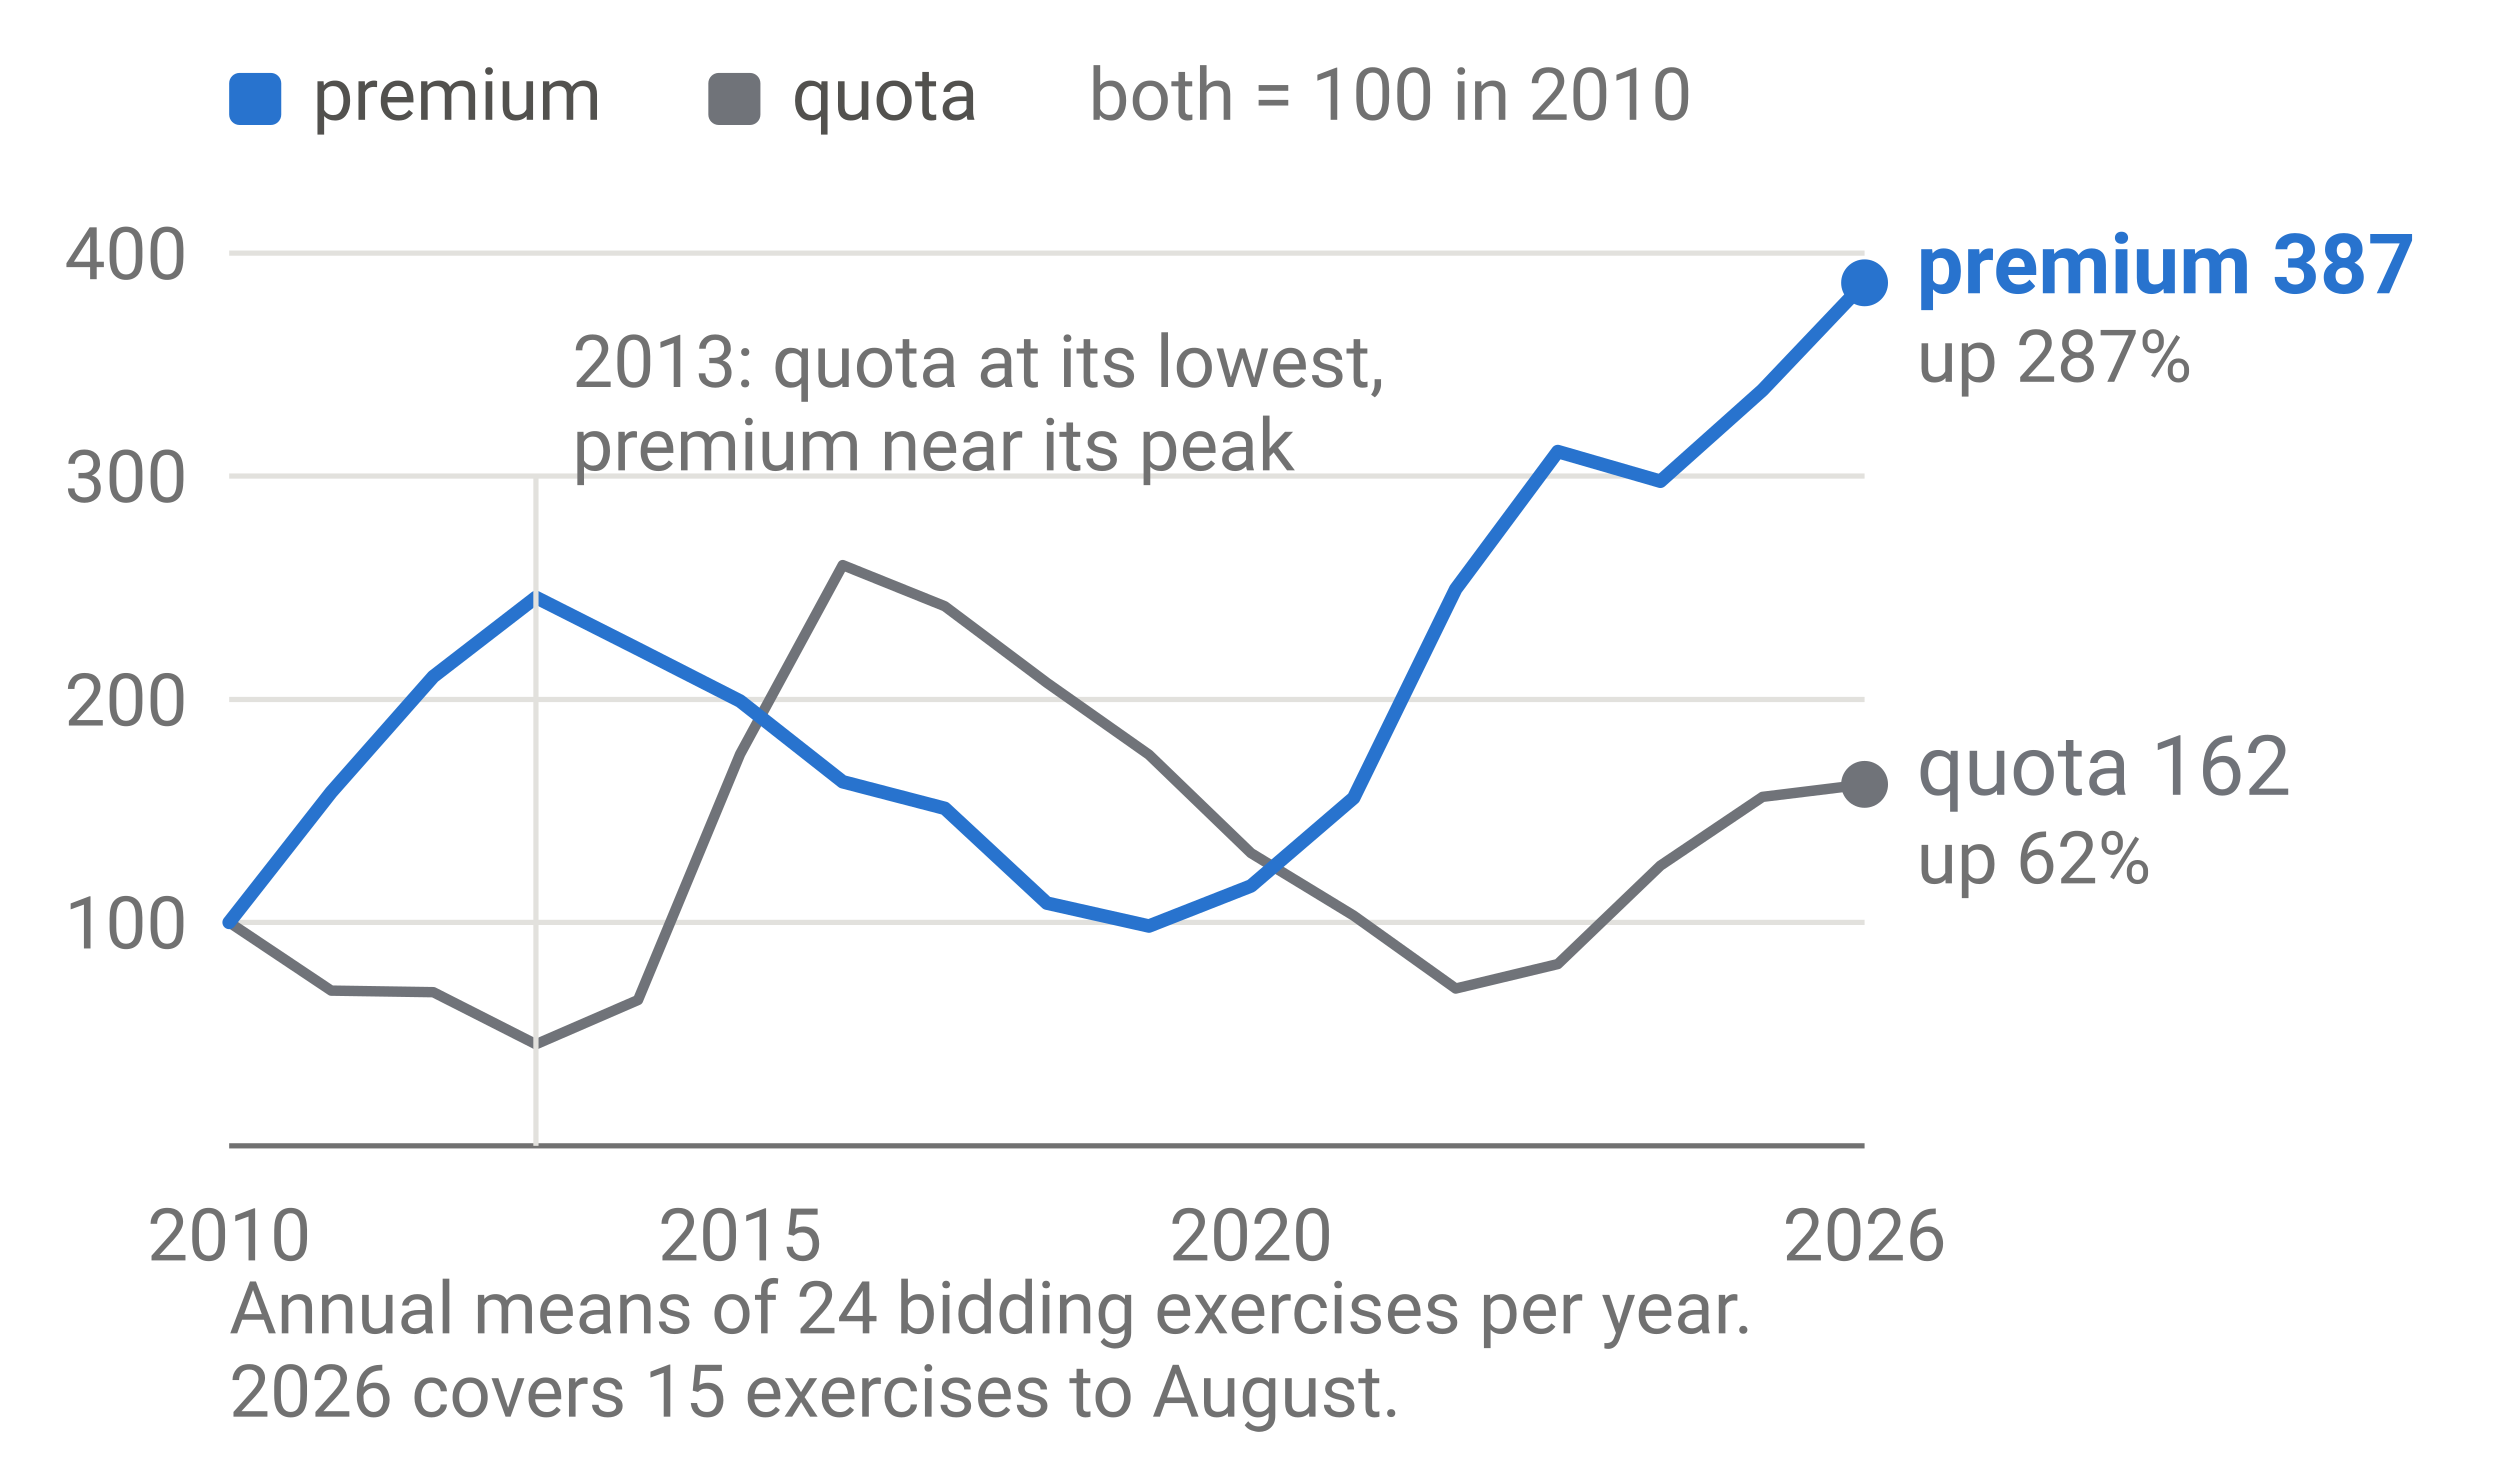
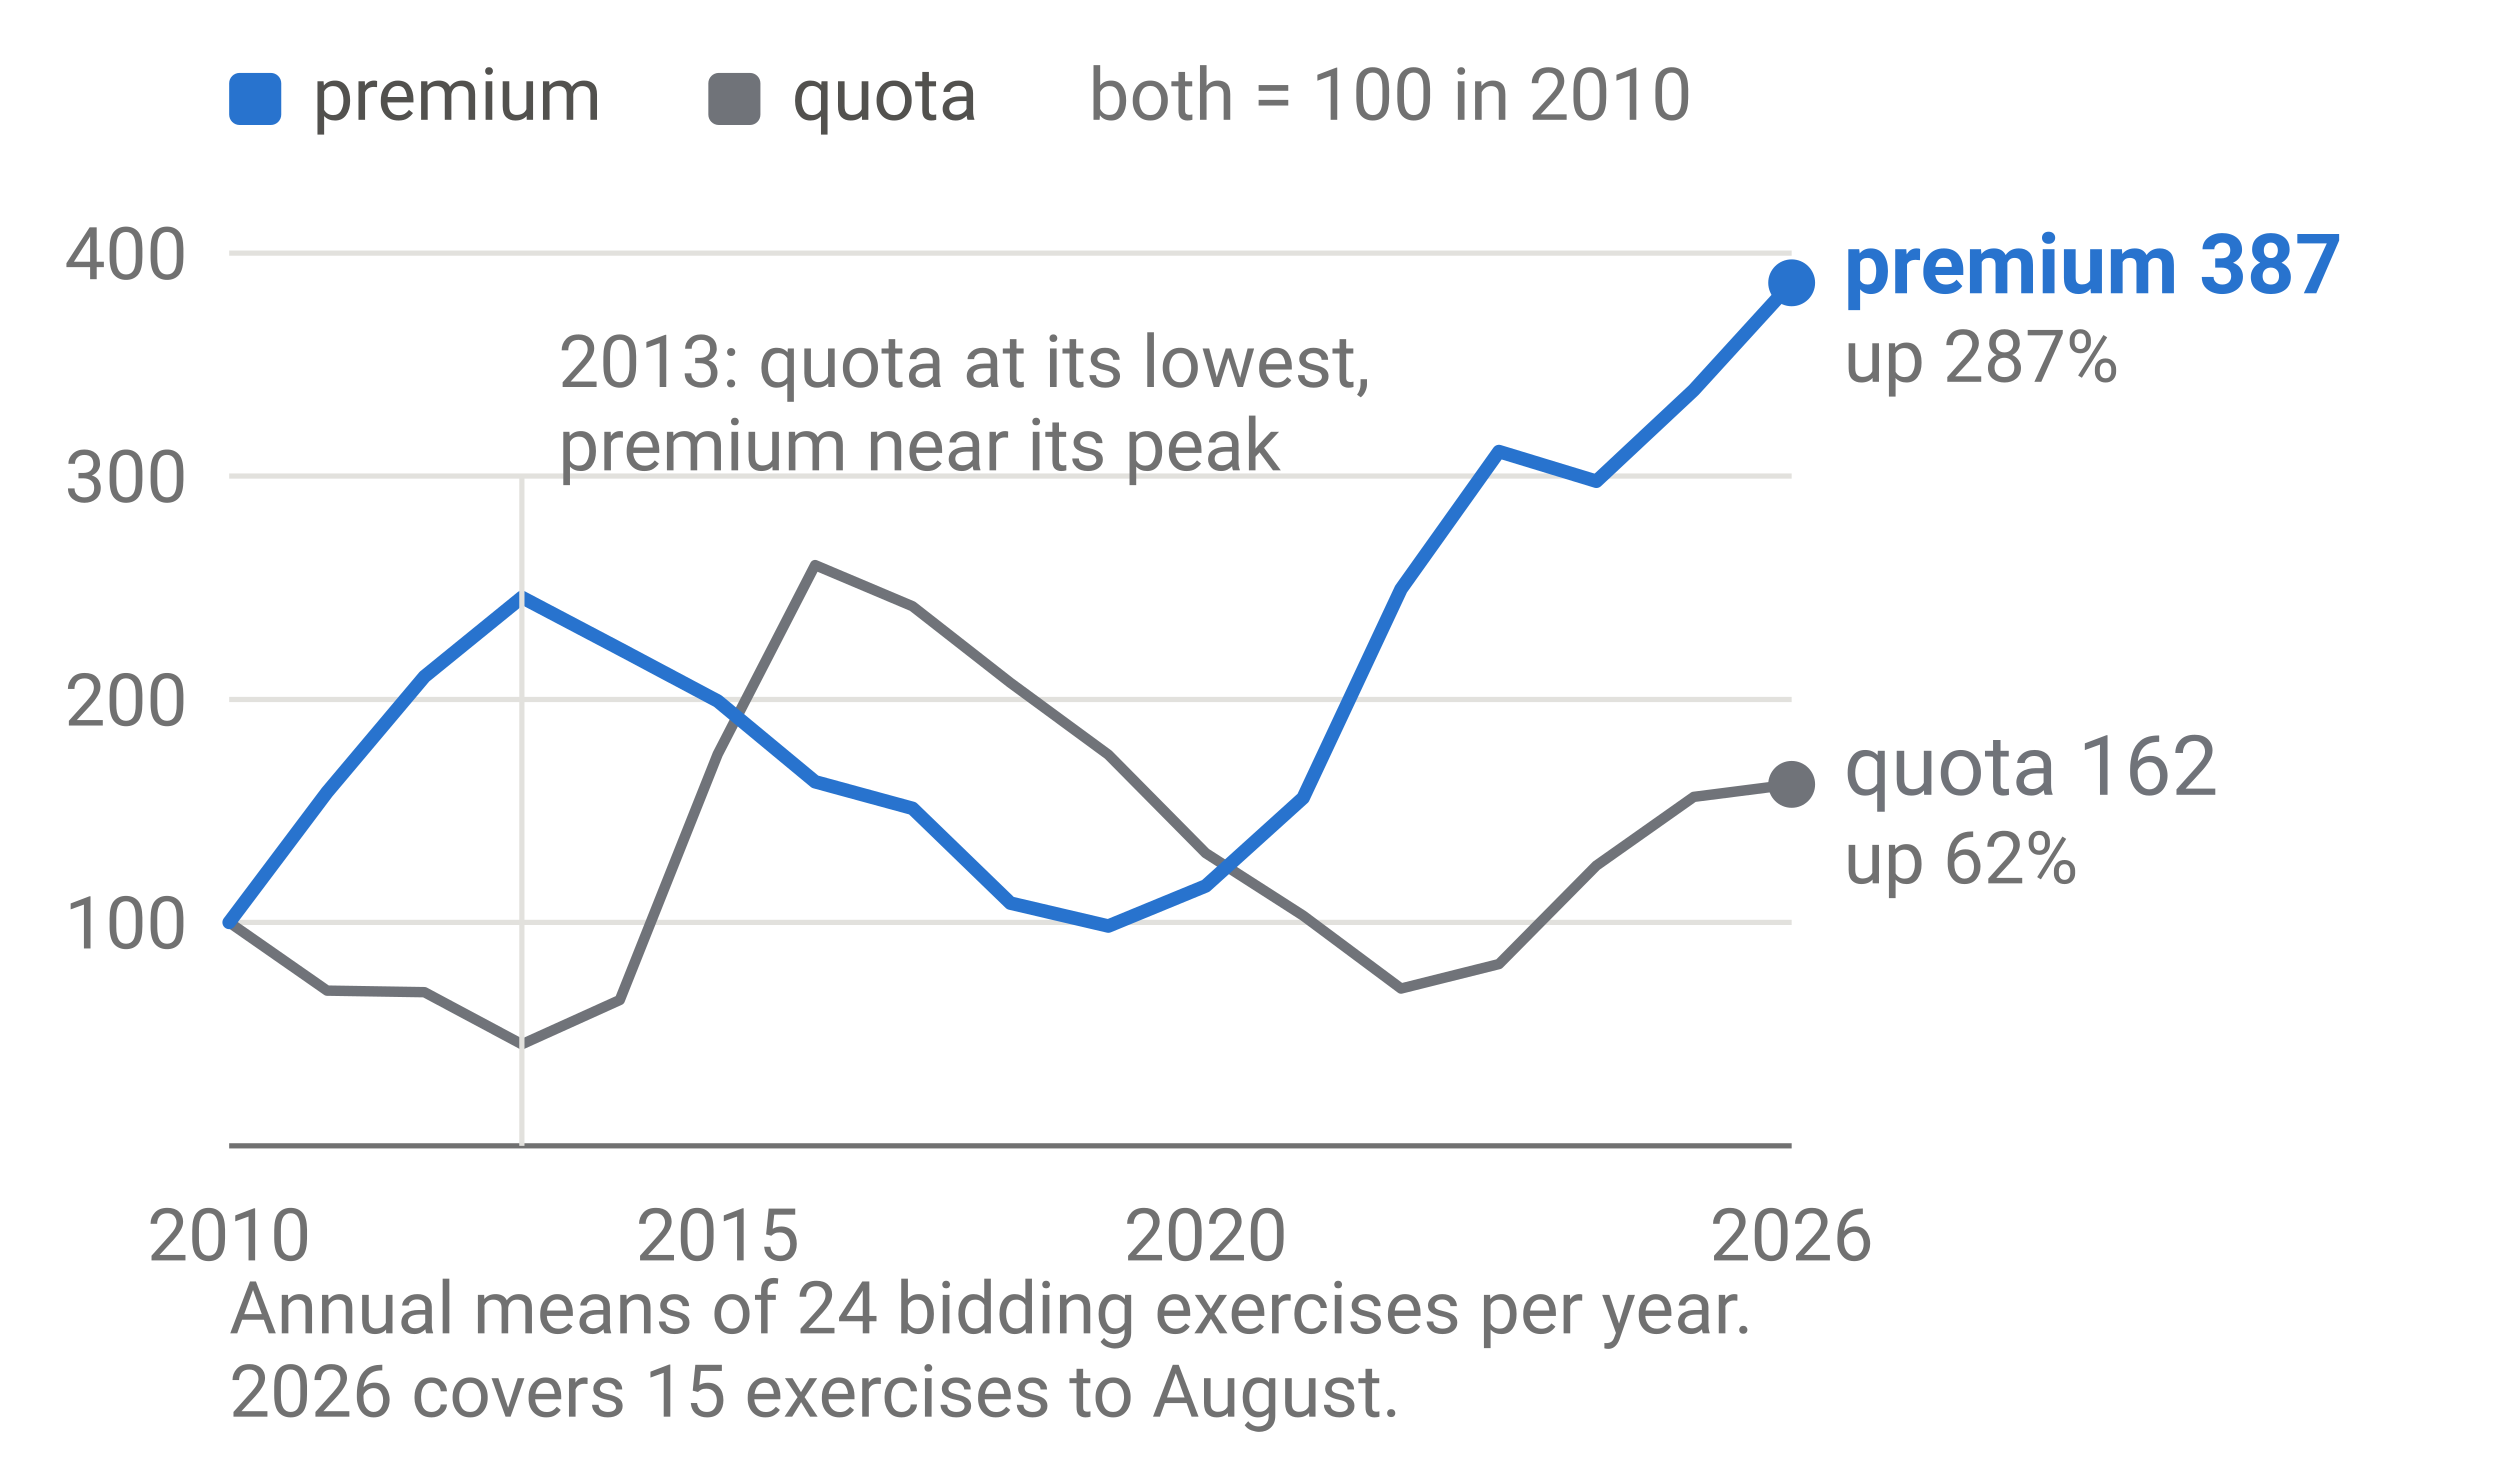
<svg xmlns="http://www.w3.org/2000/svg" viewBox="0 0 480 280" role="img" aria-label="Line chart. Category A quota and premium, both indexed to 100 in 2010. By 2026 the quota index is 162 and the premium index is 387. The premium runs above the quota for the whole period, and the two move together only around 2013.">
  <style>:root{--fig-ink:#0b0b0b;--fig-ink-2:#52514e;--fig-ink-3:#717171;--fig-rule:#e2e1dd;--fig-surface:#fcfcfa;--fig-subject:#2873ce;--fig-context:#707379;}@media (prefers-color-scheme: dark){:root{--fig-ink:#ffffff;--fig-ink-2:#c3c2b7;--fig-ink-3:#9a9a9a;--fig-rule:#38393a;--fig-surface:#1a1a19;--fig-subject:#3987e5;--fig-context:#93969c;}}:root[data-theme="dark"]{--fig-ink:#ffffff;--fig-ink-2:#c3c2b7;--fig-ink-3:#9a9a9a;--fig-rule:#38393a;--fig-surface:#1a1a19;--fig-subject:#3987e5;--fig-context:#93969c;}text{font-family:ui-sans-serif,system-ui,-apple-system,Segoe UI,Roboto,Helvetica,Arial,sans-serif;}</style>
  <g font-size="14">
    <rect x="44" y="14" width="10" height="10" rx="2" fill="var(--fig-subject,#2873ce)" />
    <text x="60" y="23" fill="var(--fig-ink-2,#52514e)">premium</text>
    <rect x="136" y="14" width="10" height="10" rx="2" fill="var(--fig-context,#707379)" />
    <text x="152" y="23" fill="var(--fig-ink-2,#52514e)">quota</text>
    <text x="209" y="23" fill="var(--fig-ink-3,#717171)">both = 100 in 2010</text>
  </g>
-   <line x1="44" y1="177.1" x2="358" y2="177.1" stroke="var(--fig-rule,#e2e1dd)" stroke-width="1" />
+   <line x1="44" y1="177.1" x2="344" y2="177.1" stroke="var(--fig-rule,#e2e1dd)" stroke-width="1" />
  <text x="36" y="182.1" text-anchor="end" font-size="14" fill="var(--fig-ink-3,#717171)" font-variant-numeric="tabular-nums">100</text>
-   <line x1="44" y1="134.3" x2="358" y2="134.3" stroke="var(--fig-rule,#e2e1dd)" stroke-width="1" />
+   <line x1="44" y1="134.3" x2="344" y2="134.3" stroke="var(--fig-rule,#e2e1dd)" stroke-width="1" />
  <text x="36" y="139.3" text-anchor="end" font-size="14" fill="var(--fig-ink-3,#717171)" font-variant-numeric="tabular-nums">200</text>
-   <line x1="44" y1="91.4" x2="358" y2="91.4" stroke="var(--fig-rule,#e2e1dd)" stroke-width="1" />
+   <line x1="44" y1="91.4" x2="344" y2="91.4" stroke="var(--fig-rule,#e2e1dd)" stroke-width="1" />
  <text x="36" y="96.4" text-anchor="end" font-size="14" fill="var(--fig-ink-3,#717171)" font-variant-numeric="tabular-nums">300</text>
-   <line x1="44" y1="48.6" x2="358" y2="48.6" stroke="var(--fig-rule,#e2e1dd)" stroke-width="1" />
+   <line x1="44" y1="48.6" x2="344" y2="48.6" stroke="var(--fig-rule,#e2e1dd)" stroke-width="1" />
  <text x="36" y="53.6" text-anchor="end" font-size="14" fill="var(--fig-ink-3,#717171)" font-variant-numeric="tabular-nums">400</text>
-   <line x1="44" y1="220" x2="358" y2="220" stroke="var(--fig-ink-3,#717171)" stroke-width="1" />
+   <line x1="44" y1="220" x2="344" y2="220" stroke="var(--fig-ink-3,#717171)" stroke-width="1" />
  <text x="44.0" y="242" text-anchor="middle" font-size="14" fill="var(--fig-ink-3,#717171)">2010</text>
-   <text x="142.1" y="242" text-anchor="middle" font-size="14" fill="var(--fig-ink-3,#717171)">2015</text>
-   <text x="240.2" y="242" text-anchor="middle" font-size="14" fill="var(--fig-ink-3,#717171)">2020</text>
-   <text x="358.0" y="242" text-anchor="middle" font-size="14" fill="var(--fig-ink-3,#717171)">2026</text>
-   <polyline points="44.0,177.1 63.6,190.2 83.2,190.5 102.9,200.5 122.5,192.0 142.1,144.8 161.8,108.5 181.4,116.4 201.0,131.1 220.6,144.9 240.2,163.8 259.9,175.8 279.5,189.8 299.1,185.1 318.8,166.2 338.4,153.0 358.0,150.6" fill="none" stroke="var(--fig-context,#707379)" stroke-width="2.0" stroke-linejoin="round" stroke-linecap="round" />
-   <polyline points="44.0,177.1 63.6,152.1 83.2,129.9 102.9,114.7 122.5,124.6 142.1,134.6 161.8,150.1 181.4,155.2 201.0,173.4 220.6,177.8 240.2,170.1 259.9,153.2 279.5,113.1 299.1,86.7 318.8,92.4 338.4,74.9 358.0,54.3" fill="none" stroke="var(--fig-subject,#2873ce)" stroke-width="2.6" stroke-linejoin="round" stroke-linecap="round" />
-   <circle cx="358.0" cy="54.3" r="4.5" fill="var(--fig-subject,#2873ce)" />
-   <circle cx="358.0" cy="150.6" r="4.5" fill="var(--fig-context,#707379)" />
-   <text x="368" y="56.3" font-size="16" fill="var(--fig-subject,#2873ce)" font-weight="600">premium 387</text>
-   <text x="368" y="73.3" font-size="14" fill="var(--fig-ink-3,#717171)">up 287%</text>
-   <text x="368" y="152.6" font-size="16" fill="var(--fig-context,#707379)">quota 162</text>
-   <text x="368" y="169.6" font-size="14" fill="var(--fig-ink-3,#717171)">up 62%</text>
-   <line x1="102.9" y1="91.4" x2="102.9" y2="220" stroke="var(--fig-rule,#e2e1dd)" stroke-width="1" />
-   <text x="109.9" y="74.3" font-size="14" fill="var(--fig-ink-3,#717171)">2013: quota at its lowest,</text>
-   <text x="109.9" y="90.3" font-size="14" fill="var(--fig-ink-3,#717171)">premium near its peak</text>
+   <text x="137.8" y="242" text-anchor="middle" font-size="14" fill="var(--fig-ink-3,#717171)">2015</text>
+   <text x="231.5" y="242" text-anchor="middle" font-size="14" fill="var(--fig-ink-3,#717171)">2020</text>
+   <text x="344.0" y="242" text-anchor="middle" font-size="14" fill="var(--fig-ink-3,#717171)">2026</text>
+   <polyline points="44.0,177.1 62.8,190.2 81.5,190.5 100.2,200.5 119.0,192.0 137.8,144.8 156.5,108.5 175.2,116.4 194.0,131.1 212.8,144.9 231.5,163.8 250.2,175.8 269.0,189.8 287.8,185.1 306.5,166.2 325.2,153.0 344.0,150.6" fill="none" stroke="var(--fig-context,#707379)" stroke-width="2.0" stroke-linejoin="round" stroke-linecap="round" />
+   <polyline points="44.0,177.1 62.8,152.1 81.5,129.9 100.2,114.7 119.0,124.6 137.8,134.6 156.5,150.1 175.2,155.2 194.0,173.4 212.8,177.8 231.5,170.1 250.2,153.2 269.0,113.1 287.8,86.7 306.5,92.4 325.2,74.9 344.0,54.3" fill="none" stroke="var(--fig-subject,#2873ce)" stroke-width="2.6" stroke-linejoin="round" stroke-linecap="round" />
+   <circle cx="344.0" cy="54.3" r="4.5" fill="var(--fig-subject,#2873ce)" />
+   <circle cx="344.0" cy="150.6" r="4.5" fill="var(--fig-context,#707379)" />
+   <text x="354" y="56.3" font-size="16" fill="var(--fig-subject,#2873ce)" font-weight="600">premium 387</text>
+   <text x="354" y="73.3" font-size="14" fill="var(--fig-ink-3,#717171)">up 287%</text>
+   <text x="354" y="152.6" font-size="16" fill="var(--fig-context,#707379)">quota 162</text>
+   <text x="354" y="169.6" font-size="14" fill="var(--fig-ink-3,#717171)">up 62%</text>
+   <line x1="100.2" y1="91.4" x2="100.2" y2="220" stroke="var(--fig-rule,#e2e1dd)" stroke-width="1" />
+   <text x="107.2" y="74.3" font-size="14" fill="var(--fig-ink-3,#717171)">2013: quota at its lowest,</text>
+   <text x="107.2" y="90.3" font-size="14" fill="var(--fig-ink-3,#717171)">premium near its peak</text>
  <text x="44" y="256" font-size="14" fill="var(--fig-ink-3,#717171)">Annual means of 24 bidding exercises per year.</text>
  <text x="44" y="272" font-size="14" fill="var(--fig-ink-3,#717171)">2026 covers 15 exercises to August.</text>
</svg>
